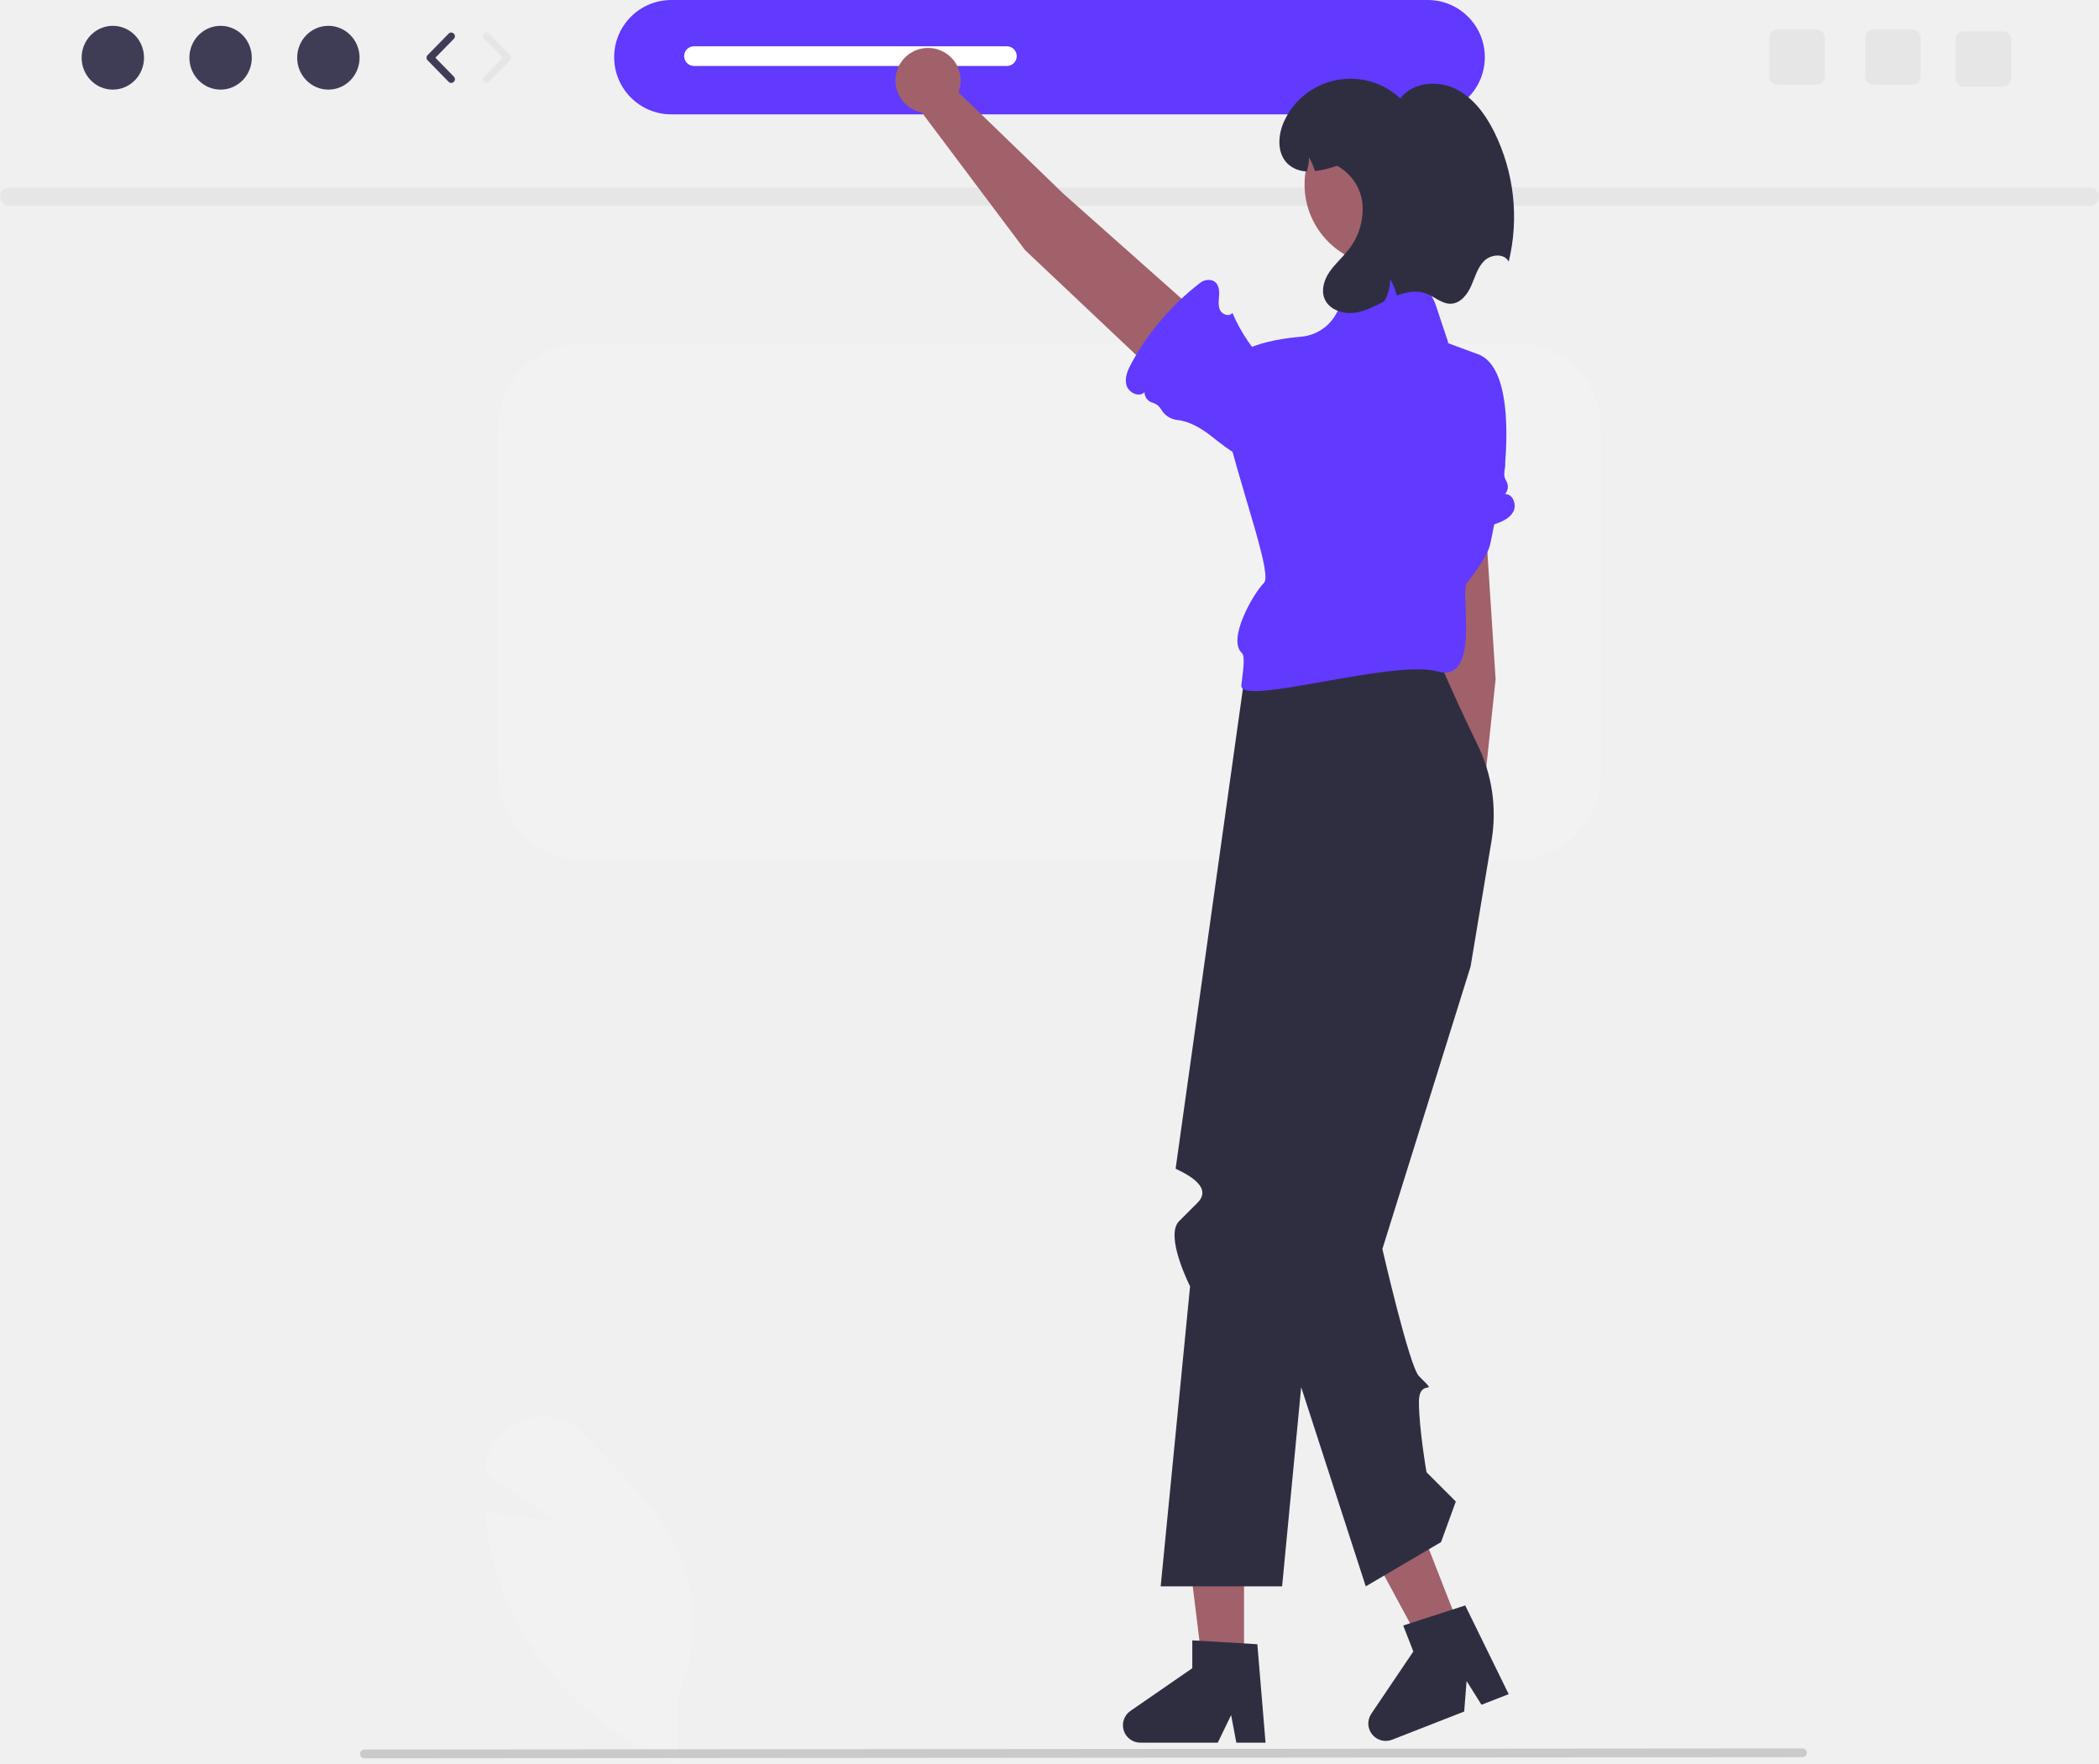
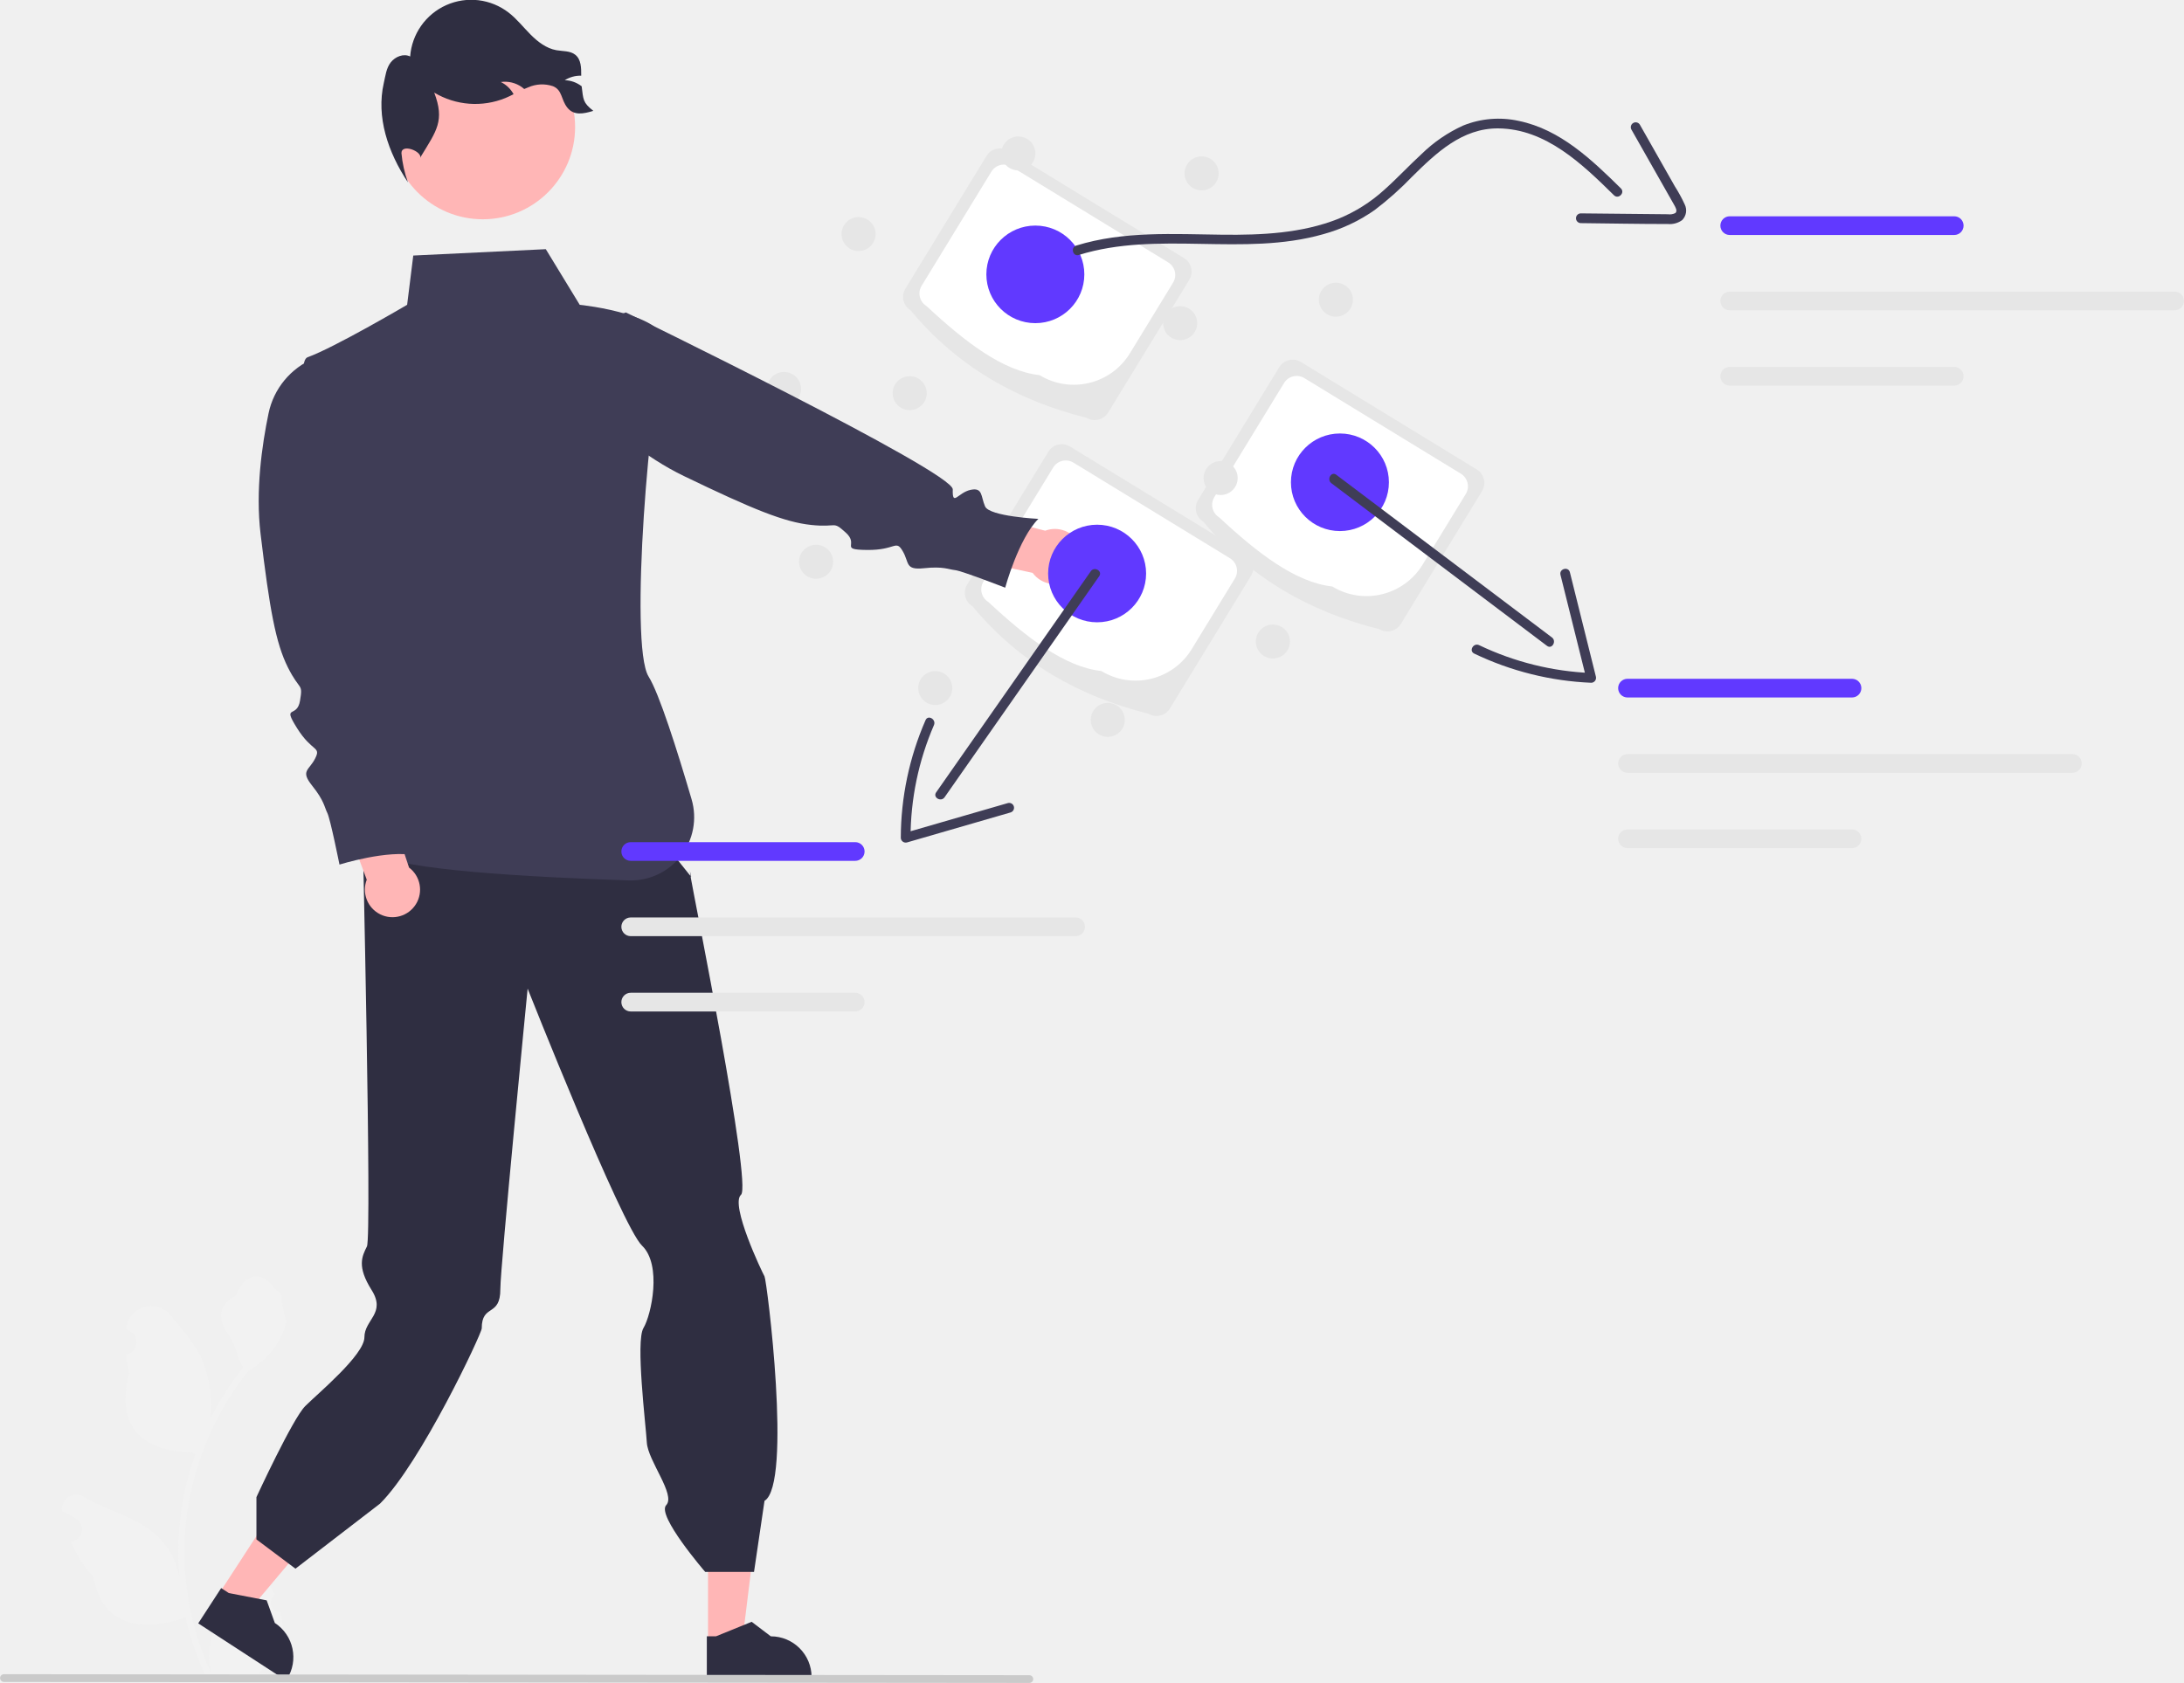
- <svg xmlns="http://www.w3.org/2000/svg" data-name="Layer 1" width="568.957" height="478.05" viewBox="0 0 568.957 478.05">
-   <path d="M702.5,241.975h-205a15.5,15.5,0,0,1,0-31h205a15.5,15.5,0,0,1,0,31Z" transform="translate(-315.5215 -210.9748)" fill="#6139ff" />
-   <path d="M882.07,266.76H317.93a2.463,2.463,0,0,1,0-4.924H882.07a2.463,2.463,0,0,1,0,4.924Z" transform="translate(-315.5215 -210.9748)" fill="#e6e6e6" />
-   <ellipse cx="30.581" cy="15.645" rx="8.457" ry="8.645" fill="#3f3d56" />
-   <ellipse cx="59.795" cy="15.645" rx="8.457" ry="8.645" fill="#3f3d56" />
-   <ellipse cx="89.009" cy="15.645" rx="8.457" ry="8.645" fill="#3f3d56" />
-   <path d="M437.842,233.453a.997.997,0,0,1-.715-.301l-5.706-5.833a1.0 1,0,0,1,0-1.398l5.706-5.833a1,1,0,0,1,1.43,1.398l-5.022,5.133,5.022,5.134a1,1,0,0,1-.715,1.699Z" transform="translate(-315.5215 -210.9748)" fill="#3f3d56" />
-   <path d="M447.43,233.453a1,1,0,0,1-.715-1.699l5.021-5.134-5.021-5.133a1,1,0,0,1,1.43-1.398l5.706,5.833a1.0 1,0,0,1,0,1.398l-5.706,5.833A.997.997,0,0,1,447.43,233.453Z" transform="translate(-315.5215 -210.9748)" fill="#e6e6e6" />
-   <path d="M823.329,218.975a2.196,2.196,0,0,0-2.193,2.193V231.782a2.196,2.196,0,0,0,2.193,2.193h10.614a2.196,2.196,0,0,0,2.193-2.193V221.168a2.196,2.196,0,0,0-2.193-2.193Z" transform="translate(-315.5215 -210.9748)" fill="#e6e6e6" />
-   <path d="M797.329,218.975a2.196,2.196,0,0,0-2.193,2.193V231.782a2.196,2.196,0,0,0,2.193,2.193h10.614a2.196,2.196,0,0,0,2.193-2.193V221.168a2.196,2.196,0,0,0-2.193-2.193Z" transform="translate(-315.5215 -210.9748)" fill="#e6e6e6" />
-   <path d="M847.829,219.475a2.196,2.196,0,0,0-2.193,2.193V232.282a2.196,2.196,0,0,0,2.193,2.193h10.614a2.196,2.196,0,0,0,2.193-2.193V221.668a2.196,2.196,0,0,0-2.193-2.193Z" transform="translate(-315.5215 -210.9748)" fill="#e6e6e6" />
-   <path d="M726.5,443.975h-253a23.026,23.026,0,0,1-23-23v-94a23.026,23.026,0,0,1,23-23h253a23.026,23.026,0,0,1,23,23v94A23.026,23.026,0,0,1,726.5,443.975Z" transform="translate(-315.5215 -210.9748)" fill="#f2f2f2" />
-   <path d="M588.446,228.859h-84.81a2.671,2.671,0,0,1,0-5.342h84.81a2.671,2.671,0,0,1,0,5.342Z" transform="translate(-315.5215 -210.9748)" fill="#fff" />
-   <path d="M499.304,689.025l-.654-.243a80.529,80.529,0,0,1-47.436-48.313,78.132,78.132,0,0,1-4.059-19.173l-.053-.624.616.11c7.354,1.32,15.073,2.049,18.513,2.334l-19.296-12.769.035-.663a15.272,15.272,0,0,1,10.261-13.698,15.534,15.534,0,0,1,16.904,4.154c1.918,2.082,3.947,4.178,5.908,6.205,6.74,6.965,13.709,14.168,18.116,22.671a48.675,48.675,0,0,1,.979,41.89Z" transform="translate(-315.5215 -210.9748)" fill="#f2f2f2" />
-   <path d="M804.062,687.279l-389.726.307a1.191,1.191,0,1,1,0-2.381l389.726-.307a1.191,1.191,0,1,1,0,2.381Z" transform="translate(-315.5215 -210.9748)" fill="#cacaca" />
-   <path d="M720.924,395.122l-4.042-62.609a10.127,10.127,0,0,0-10.626-9.431h0a10.127,10.127,0,0,0-9.549,11.171l6.192,64.907,2.1,39.599a8.837,8.837,0,1,0,11.006,2.74Z" transform="translate(-315.5215 -210.9748)" fill="#a0616a" />
-   <path d="M723.459,344.899h0a2.986,2.986,0,0,0,.327-3.605,3.874,3.874,0,0,1-.543-2.3,3.561,3.561,0,0,1,.072-.462,5.843,5.843,0,0,0-1.26-5.253c-2.065-2.306-3.15-5.871-3.679-9.064-.579-3.494-.977-7.073-2.376-10.327-2.018-4.694-6.582-8.778-12.531-6.531a11.761,11.761,0,0,0-5.933,5.186c-2.83,4.897-2.654,10.688-2.433,16.226l-1.159-2.15a44.967,44.967,0,0,1-2.579,17.796c1.333-.309,2.347,1.46,1.96,2.773-.387,1.312-1.556,2.208-2.551,3.146-1.254,1.184-2.416,2.916-1.138,4.61a3.682,3.682,0,0,0,2.611,1.373,69.582,69.582,0,0,0,28.298-3.206c2.023-.669,4.185-1.575,5.183-3.458S725.587,344.793,723.459,344.899Z" transform="translate(-315.5215 -210.9748)" fill="#6139ff" />
-   <polygon points="337.213 453.245 326.176 453.245 320.923 410.671 337.214 410.671 337.213 453.245" fill="#a0616a" />
-   <path d="M658.561,683.343h-7.916l-1.413-7.473-3.619,7.473H624.62a4.719,4.719,0,0,1-2.682-8.603l16.765-11.579V655.607l17.634,1.053Z" transform="translate(-315.5215 -210.9748)" fill="#2f2e41" />
-   <polygon points="396.555 443.524 386.275 447.542 365.884 409.802 381.056 403.871 396.555 443.524" fill="#a0616a" />
-   <path d="M724.465,670.189l-7.372,2.882-4.037-6.446-.65,8.278-19.553,7.643a4.719,4.719,0,0,1-5.629-7.036L698.623,658.622l-2.75-7.037,16.807-5.439Z" transform="translate(-315.5215 -210.9748)" fill="#2f2e41" />
-   <path d="M705.136,388.975H653.64s-19.393,138.496-19.448,138.748,10.944,4.252,5.944,9.252l-5,5c-4,4,2.969,17.668,2.969,17.668l-7.968,81.332h32.913l16.087-168L657.374,553.517l28.352,87.458,20.409-12,4-11-7.946-7.946S700.136,598.085,700.136,591.03s6-1.055,0-7.055c-2.596-2.596-9.904-34.448-9.904-34.448L714.136,472.975l5.695-34.172a42.929,42.929,0,0,0-3.77-25.878C712.894,406.43,708.904,397.924,705.136,388.975Z" transform="translate(-315.5215 -210.9748)" fill="#2f2e41" />
-   <path d="M708.136,303.975l-3.422-10.267a12.082,12.082,0,0,0-10.713-8.238l-3.041-.189a12.082,12.082,0,0,0-12.294,8.496l0,0a12.036,12.036,0,0,1-10.449,8.469c-8.888.757-22.081,3.445-22.081,12.729,0,14,15,51,12,54s-10,15.362-6,19c1.042.948.202,5.506-.132,8.771-.604,5.913,41.132-7.16,53.132-3.771s6-22,8-24a50.769,50.769,0,0,0,5.001-7.317,12.045,12.045,0,0,0,1.475-3.846l3.444-17.432c.057-.29.103-.574.139-.868.455-3.731,3.119-28.836-7.059-32.537C705.136,302.975,708.136,303.975,708.136,303.975Z" transform="translate(-315.5215 -210.9748)" fill="#6139ff" />
-   <path d="M593.393,278.785l45.609,43.083a10.127,10.127,0,0,0,14.204-.334l0,0a10.127,10.127,0,0,0-.619-14.683l-48.748-43.3L575.326,235.991a8.837,8.837,0,1,0-9.924,5.491Z" transform="translate(-315.5215 -210.9748)" fill="#a0616a" />
-   <path d="M625.75,317.28v0a2.986,2.986,0,0,0,2.216,2.862,3.874,3.874,0,0,1,1.964,1.314,3.563,3.563,0,0,1,.262.388,5.843,5.843,0,0,0,4.501,2.988c3.083.282,6.305,2.152,8.868,4.13,2.804,2.164,5.534,4.512,8.774,5.942,4.675,2.062,10.799,1.943,13.623-3.755a11.761,11.761,0,0,0,.81-7.839c-1.264-5.513-5.337-9.633-9.272-13.537l2.313.785a44.967,44.967,0,0,1-10.234-14.785c-.765,1.134-2.713.53-3.324-.695-.61-1.225-.365-2.676-.276-4.041.112-1.721-.218-3.781-2.307-4.15a3.682,3.682,0,0,0-2.847.773,69.582,69.582,0,0,0-18.533,21.624c-1.025,1.868-1.991,4.004-1.439,6.062S624.264,318.807,625.75,317.28Z" transform="translate(-315.5215 -210.9748)" fill="#6139ff" />
-   <circle cx="375.614" cy="50" r="22" fill="#a0616a" />
-   <path d="M724.476,281.905c-1.14-2.31-4.77-2.04-6.62-.24-1.84,1.8-2.51,4.44-3.55,6.79-1.04,2.36-2.91,4.75-5.48,4.85-2.44.09-4.41-1.89-6.69-2.75-2.57-.97-5.39-.46-7.99.54-.06-.25-.12-.5-.2-.74a15.875,15.875,0,0,0-1.61-3.68,12.272,12.272,0,0,1-.6,3.76,11.451,11.451,0,0,1-.98,2.21c-2.49,1.26-4.95,2.61-7.69,3.06-3.32.56-7.29-.68-8.54-3.82-.92-2.32-.1-5.02,1.3-7.11,1.4-2.08,3.32-3.75,4.89-5.7a17.655,17.655,0,0,0,4.07-13.25,13.234,13.234,0,0,0-6.86-9.91,28.039,28.039,0,0,1-5.98,1.44,15.875,15.875,0,0,0-1.61-3.68,12.272,12.272,0,0,1-.6,3.76,7.814,7.814,0,0,1-5.14-2.03c-3-2.84-2.72-7.8-1-11.56a19.791,19.791,0,0,1,31.49-6.21c3.29-4.3,9.89-4.98,14.79-2.66,4.89,2.33,8.29,6.97,10.7,11.82A51.784,51.784,0,0,1,724.476,281.905Z" transform="translate(-315.5215 -210.9748)" fill="#2f2e41" />
+ <svg xmlns="http://www.w3.org/2000/svg" data-name="Layer 1" width="671.549" height="517.61" viewBox="0 0 671.549 517.61">
+   <path d="M598.312,319.693c-21.382-5.322-39.74-15.784-54.091-33.055a4.845,4.845,0,0,1-1.606-6.653l24.964-40.851a4.845,4.845,0,0,1,6.653-1.606l54.091,33.055a4.845,4.845,0,0,1,1.606,6.653l-24.964,40.851A4.845,4.845,0,0,1,598.312,319.693Z" transform="translate(-264.2256 -191.195)" fill="#e6e6e6" />
+   <path d="M583.889,306.576c-11.258-1.229-22.959-10.227-34.775-21.251a4.537,4.537,0,0,1-1.504-6.231l21.454-35.108a4.537,4.537,0,0,1,6.231-1.504l48.134,29.414a4.537,4.537,0,0,1,1.504,6.231l-13.29,21.749A20.211,20.211,0,0,1,583.889,306.576Z" transform="translate(-264.2256 -191.195)" fill="#fff" />
+   <path d="M688.312,384.693c-21.382-5.322-39.74-15.784-54.091-33.055a4.845,4.845,0,0,1-1.606-6.653l24.964-40.851a4.845,4.845,0,0,1,6.653-1.606l54.091,33.055a4.845,4.845,0,0,1,1.606,6.653l-24.964,40.851A4.845,4.845,0,0,1,688.312,384.693Z" transform="translate(-264.2256 -191.195)" fill="#e6e6e6" />
+   <path d="M673.889,371.576c-11.258-1.229-22.959-10.227-34.775-21.251a4.537,4.537,0,0,1-1.504-6.231l21.454-35.108a4.537,4.537,0,0,1,6.231-1.504l48.134,29.414a4.537,4.537,0,0,1,1.504,6.231l-13.29,21.749A20.211,20.211,0,0,1,673.889,371.576Z" transform="translate(-264.2256 -191.195)" fill="#fff" />
+   <path d="M617.312,410.693c-21.382-5.322-39.74-15.784-54.091-33.055a4.845,4.845,0,0,1-1.606-6.653l24.964-40.851a4.845,4.845,0,0,1,6.653-1.606l54.091,33.055a4.845,4.845,0,0,1,1.606,6.653l-24.964,40.851A4.845,4.845,0,0,1,617.312,410.693Z" transform="translate(-264.2256 -191.195)" fill="#e6e6e6" />
+   <path d="M602.889,397.576c-11.258-1.229-22.959-10.227-34.775-21.251a4.537,4.537,0,0,1-1.504-6.231l21.454-35.108a4.537,4.537,0,0,1,6.231-1.504l48.134,29.414a4.537,4.537,0,0,1,1.504,6.231l-13.29,21.749A20.211,20.211,0,0,1,602.889,397.576Z" transform="translate(-264.2256 -191.195)" fill="#fff" />
+   <path d="M350.392,686.991a2.807,2.807,0,0,1-2.035-4.866l.192-.765q-.038-.092-.076-.184a7.539,7.539,0,0,0-13.907.052c-2.275,5.478-5.17,10.966-5.883,16.758a22.304,22.304,0,0,0,.392,7.671,89.42,89.42,0,0,1-8.134-37.139,86.307,86.307,0,0,1,.535-9.628q.444-3.931,1.231-7.807a90.455,90.455,0,0,1,17.938-38.337,24.073,24.073,0,0,0,10.012-10.387,18.363,18.363,0,0,0,1.67-5.018c-.487.064-1.838-7.359-1.47-7.815-.679-1.031-1.895-1.543-2.637-2.549-3.689-5.002-8.773-4.129-11.426,2.669-5.669,2.861-5.724,7.606-2.245,12.169,2.213,2.903,2.517,6.832,4.459,9.94-.2.256-.408.503-.607.759a91.039,91.039,0,0,0-9.502,15.054,37.846,37.846,0,0,0-2.259-17.579c-2.163-5.217-6.216-9.611-9.786-14.122-4.288-5.418-13.08-3.053-13.836,3.814q-.011.1-.021.199.795.449,1.557.952a3.808,3.808,0,0,1-1.535,6.93l-.078.012a37.89,37.89,0,0,0,.999,5.665c-4.58,17.71,5.307,24.16,19.424,24.45.312.16.615.32.927.471a92.924,92.924,0,0,0-5.002,23.539,88.135,88.135,0,0,0,.064,14.231l-.024-.168a23.289,23.289,0,0,0-7.95-13.448c-6.118-5.026-14.762-6.877-21.363-10.916a4.371,4.371,0,0,0-6.694,4.252q.013.088.027.176a25.58,25.58,0,0,1,2.868,1.382q.795.449,1.557.952a3.808,3.808,0,0,1-1.535,6.93l-.078.012c-.056.008-.104.016-.16.024a37.923,37.923,0,0,0,6.975,10.923c2.863,15.46,15.162,16.927,28.318,12.425h.008a92.897,92.897,0,0,0,6.24,18.218h22.293c.08-.248.152-.503.224-.751a25.329,25.329,0,0,1-6.169-.367c1.654-2.03,3.308-4.075,4.962-6.105a1.386,1.386,0,0,0,.104-.12c.839-1.039,1.686-2.069,2.525-3.108l0-.001a37.101,37.101,0,0,0-1.087-9.451Z" transform="translate(-264.2256 -191.195)" fill="#f2f2f2" />
+   <ellipse cx="241.077" cy="119.621" rx="5.239" ry="5.22" fill="#e6e6e6" />
+   <polygon points="67.218 490.329 76 496.038 102.202 464.885 89.242 456.458 67.218 490.329" fill="#ffb6b6" />
+   <path d="M325.178,690.483l27.003,17.559.222-.341a12.538,12.538,0,0,0-3.676-17.345l-.001-0-2.499-6.949-11.636-2.242-2.357-1.533Z" transform="translate(-264.2256 -191.195)" fill="#2f2e41" />
+   <polygon points="217.708 505.29 228.183 505.289 233.165 464.888 217.706 464.889 217.708 505.29" fill="#ffb6b6" />
+   <path d="M481.565,707.412l32.21-.001v-.407a12.538,12.538,0,0,0-12.537-12.537h-.001l-5.884-4.464-10.977,4.464-2.812 0Z" transform="translate(-264.2256 -191.195)" fill="#2f2e41" />
+   <path d="M373.514,447.182l93.928,2.065,9.31,11.638s-.805-4.103-.089.404,18.837,94.362,15.412,97.375,6.495,23.82,7.224,25.089,8.582,63.9,0,69.05l-3.224,21.861h-15s-15.027-17.389-12.003-20.542-5.625-13.635-5.956-19.255-3.489-31.115-1.042-35.203,5.754-19.428-.453-25.376-35.155-79.03-35.155-79.03-8.412,85.678-8.392,92.405c.026,8.749-5.72,4.419-5.72,12.099,0,1.552-18.708,41.434-31.28,53.901l-26,20-12-9v-13s11.121-24.121,15-28,18.203-15.754,18.203-21.185,6.743-7.323,2.208-14.524-2.984-10.304-1.432-13.407-1.391-130.26-1.391-130.26Z" transform="translate(-264.2256 -191.195)" fill="#2f2e41" />
+   <path d="M391.299,269.79l40.754-1.958,10.429,17.109s30.46,3.057,26.104,14.514-11.079,90.01-4.921,99.834c3.249,5.184,8.75,22.532,13.221,37.764a19.466,19.466,0,0,1-19.319,24.93c-28.987-.956-72.037-3.221-77.129-8.314-7.759-7.759-14.741-13.965-10.086-16.293s11.313-36.087,11.313-36.087-30.909-97.362-22.842-100.23,30.589-16.117,30.589-16.117Z" transform="translate(-264.2256 -191.195)" fill="#3f3d56" />
+   <circle cx="148.454" cy="39.059" r="28.383" fill="#ffb6b6" />
+   <path d="M265.41,708.498l315.358.307a1.191,1.191,0,0,0,0-2.381L265.41,706.116a1.191,1.191,0,0,0,0,2.381Z" transform="translate(-264.2256 -191.195)" fill="#cacaca" />
+   <path d="M390.005,458.03l-7.989-24.05-14.376,2.647,9.352,25.127a8.484,8.484,0,1,0,13.014-3.724Z" transform="translate(-264.2256 -191.195)" fill="#ffb6b6" />
+   <path d="M361.143,301.267l-.379.158a23.498,23.498,0,0,0-13.961,16.897c-2.038,9.753-4.043,23.86-2.457,37.069,2.799,23.329,4.666,33.594,8.398,41.059s4.666,4.666,3.733,10.265-5.599.933-.933,8.398,7.465,5.599,5.599,9.332-4.666,3.733-.933,8.398,3.733,6.532,4.666,8.398S368.608,457.105,368.608,457.105s14.931-4.666,23.329-2.8c0,0-7.465-13.064-5.599-15.864s4.666-3.733,1.866-6.532-7.465-1.866-2.8-4.666-3.733-31.728-3.733-31.728Z" transform="translate(-264.2256 -191.195)" fill="#3f3d56" />
+   <path d="M585.608,354.415l-24.568-6.219-5.511,13.539,26.209,5.651a8.484,8.484,0,1,0,3.87-12.971Z" transform="translate(-264.2256 -191.195)" fill="#ffb6b6" />
+   <path d="M437.973,294.32l-.071.404a23.498,23.498,0,0,0,6.72,20.862c7.121,6.969,17.928,16.254,29.912,22.032,21.165,10.203,30.82,14.158,39.12,15.033s6.444-1.419,10.659,2.382-2.229,5.22,6.574,5.309,8.738-3.276,10.878.307.633,5.942,6.574,5.309,7.514.372,9.589.591,15.377,5.397,15.377,5.397,4.108-15.094,10.203-21.165c0,0-15.028-.744-16.382-3.825s-.633-5.942-4.499-5.09-5.593,5.286-5.439-.154-100.526-54.425-100.526-54.425Z" transform="translate(-264.2256 -191.195)" fill="#3f3d56" />
+   <path d="M446.664,225.288c-3.06.95-6.01,1.51-8-1s-1.47-5.38-4.43-6.59a10.47,10.47,0,0,0-7.56.35c-.43.16-.85.34-1.26.52-.23-.2-.46-.39-.71-.57a9.018,9.018,0,0,0-6.49-1.58,8.849,8.849,0,0,1,3.93,3.75c-.82.41-1.65.82-2.49,1.17a24.553,24.553,0,0,1-21.91-1.66c3.28,8.64.73,11.72-4.08,19.61l-.19.46c.48-2.07-5.81-4.46-5.81-1.46a35.834,35.834,0,0,0,2,9c-6.17-9.29-9.81-20.16-7.42-30.59.51-2.19.74-4.54,2.13-6.32,1.39-1.77,3.95-2.81,5.97-1.81a18.818,18.818,0,0,1,30.28-13.5c2.5,1.93,4.47,4.46,6.7,6.71,2.23,2.25,4.87,4.3,7.99,4.86,1.98.35,4.21.14,5.79,1.39,1.83,1.45,1.85,4,1.84,6.45a9.008,9.008,0,0,0-5.07,1.39,8.815,8.815,0,0,1,5.12,1.8.549.549,0,0,1,.08.06C443.614,221.848,443.394,222.718,446.664,225.288Z" transform="translate(-264.2256 -191.195)" fill="#2f2e41" />
+   <ellipse cx="313.116" cy="47.192" rx="5.239" ry="5.22" fill="#e6e6e6" />
+   <ellipse cx="369.473" cy="53.327" rx="5.239" ry="5.22" fill="#e6e6e6" />
+   <ellipse cx="410.767" cy="92.173" rx="5.239" ry="5.22" fill="#e6e6e6" />
+   <ellipse cx="391.394" cy="197.312" rx="5.239" ry="5.22" fill="#e6e6e6" />
+   <ellipse cx="340.622" cy="221.412" rx="5.239" ry="5.22" fill="#e6e6e6" />
+   <ellipse cx="287.575" cy="211.625" rx="5.239" ry="5.22" fill="#e6e6e6" />
+   <ellipse cx="250.936" cy="172.779" rx="5.239" ry="5.22" fill="#e6e6e6" />
+   <ellipse cx="263.998" cy="71.987" rx="5.239" ry="5.22" fill="#e6e6e6" />
+   <ellipse cx="279.716" cy="120.926" rx="5.239" ry="5.22" fill="#e6e6e6" />
+   <ellipse cx="362.888" cy="99.393" rx="5.239" ry="5.22" fill="#e6e6e6" />
+   <ellipse cx="375.331" cy="147.026" rx="5.239" ry="5.22" fill="#e6e6e6" />
+   <ellipse cx="412.006" cy="148.331" rx="15.063" ry="15.008" fill="#6139ff" />
+   <ellipse cx="337.347" cy="176.389" rx="15.063" ry="15.008" fill="#6139ff" />
+   <ellipse cx="318.355" cy="84.385" rx="15.063" ry="15.008" fill="#6139ff" />
+   <path d="M595.951,269.615c24.432-7.592,50.588.618,75.154-6.39a50.944,50.944,0,0,0,15.789-7.415,98.119,98.119,0,0,0,11.492-10.227c7.39-7.309,15.415-14.984,26.518-14.899,14.621.111,25.846,10.972,35.592,20.562,1.377,1.355,3.5-.764,2.121-2.121-8.955-8.812-18.63-18.108-31.376-20.739a28.955,28.955,0,0,0-17.116,1.422,44.684,44.684,0,0,0-12.719,8.697c-3.925,3.6-7.546,7.519-11.524,11.062a47.972,47.972,0,0,1-14.136,8.922c-11.262,4.484-23.615,5.025-35.593,4.895-15.036-.164-30.431-1.188-44.998,3.339-1.838.571-1.053,3.468.798,2.893Z" transform="translate(-264.2256 -191.195)" fill="#3f3d56" />
+   <path d="M765.853,231.028l7.511,13.24,3.634,6.406c.646,1.138,1.309,2.269,1.938,3.417.386.705,1.23,1.977.424,2.645a3.913,3.913,0,0,1-2.283.356c-1.324.003-2.649-.027-3.972-.04l-7.448-.075-15.393-.156a1.501,1.501,0,0,0,0,3c8.936.091,17.878.279,26.814.272a6.412,6.412,0,0,0,4.385-1.2,4.172,4.172,0,0,0,.795-4.809,45.679,45.679,0,0,0-3.033-5.564l-3.271-5.766-7.511-13.24a1.501,1.501,0,0,0-2.59,1.514Z" transform="translate(-264.2256 -191.195)" fill="#3f3d56" />
+   <path d="M865.123,263.469H796.092a2.876,2.876,0,1,1,0-5.753h69.031a2.876,2.876,0,1,1,0,5.753Z" transform="translate(-264.2256 -191.195)" fill="#6139ff" />
+   <path d="M865.123,309.797H796.092a2.876,2.876,0,1,1,0-5.753h69.031a2.876,2.876,0,1,1,0,5.753Z" transform="translate(-264.2256 -191.195)" fill="#e6e6e6" />
+   <path d="M932.888,286.633H796.092a2.876,2.876,0,1,1,0-5.753H932.888a2.876,2.876,0,1,1,0,5.753Z" transform="translate(-264.2256 -191.195)" fill="#e6e6e6" />
+   <path d="M833.687,405.717H764.657a2.876,2.876,0,1,1,0-5.753h69.031a2.876,2.876,0,1,1,0,5.753Z" transform="translate(-264.2256 -191.195)" fill="#6139ff" />
+   <path d="M833.687,452.045H764.657a2.876,2.876,0,1,1,0-5.753h69.031a2.876,2.876,0,1,1,0,5.753Z" transform="translate(-264.2256 -191.195)" fill="#e6e6e6" />
+   <path d="M901.453,428.881H764.657a2.876,2.876,0,1,1,0-5.753H901.453a2.876,2.876,0,1,1,0,5.753Z" transform="translate(-264.2256 -191.195)" fill="#e6e6e6" />
+   <path d="M527.194,455.96H458.163a2.876,2.876,0,1,1,0-5.753H527.194a2.876,2.876,0,1,1,0,5.753Z" transform="translate(-264.2256 -191.195)" fill="#6139ff" />
+   <path d="M527.194,502.288H458.163a2.876,2.876,0,1,1,0-5.753H527.194a2.876,2.876,0,1,1,0,5.753Z" transform="translate(-264.2256 -191.195)" fill="#e6e6e6" />
+   <path d="M594.959,479.124H458.163a2.876,2.876,0,1,1,0-5.753H594.959a2.876,2.876,0,1,1,0,5.753Z" transform="translate(-264.2256 -191.195)" fill="#e6e6e6" />
+   <path d="M673.603,339.812l51.615,38.941,14.69,11.083c1.541,1.163,3.038-1.441,1.514-2.59l-51.615-38.941L675.117,337.221c-1.541-1.163-3.038,1.441-1.514,2.59Z" transform="translate(-264.2256 -191.195)" fill="#3f3d56" />
+   <path d="M717.524,392.212a92.035,92.035,0,0,0,35.97,8.977,1.515,1.515,0,0,0,1.446-1.899L746.946,367.207c-.466-1.872-3.36-1.079-2.893.798l7.993,32.084,1.446-1.899a88.311,88.311,0,0,1-34.456-8.568c-1.733-.831-3.256,1.755-1.514,2.59Z" transform="translate(-264.2256 -191.195)" fill="#3f3d56" />
+   <path d="M599.626,366.894l-37.089,53.043-10.454,14.95c-1.109,1.586,1.491,3.087,2.59,1.514l37.089-53.043L602.216,368.408c1.109-1.586-1.491-3.087-2.59-1.514Z" transform="translate(-264.2256 -191.195)" fill="#3f3d56" />
+   <path d="M548.814,412.695a91.156,91.156,0,0,0-7.608,36.161,1.515,1.515,0,0,0,1.899,1.446l31.859-9.228a1.501,1.501,0,0,0-.798-2.893l-31.859,9.228,1.899,1.446a87.487,87.487,0,0,1,7.199-34.647c.762-1.753-1.822-3.282-2.59-1.514Z" transform="translate(-264.2256 -191.195)" fill="#3f3d56" />
</svg>
